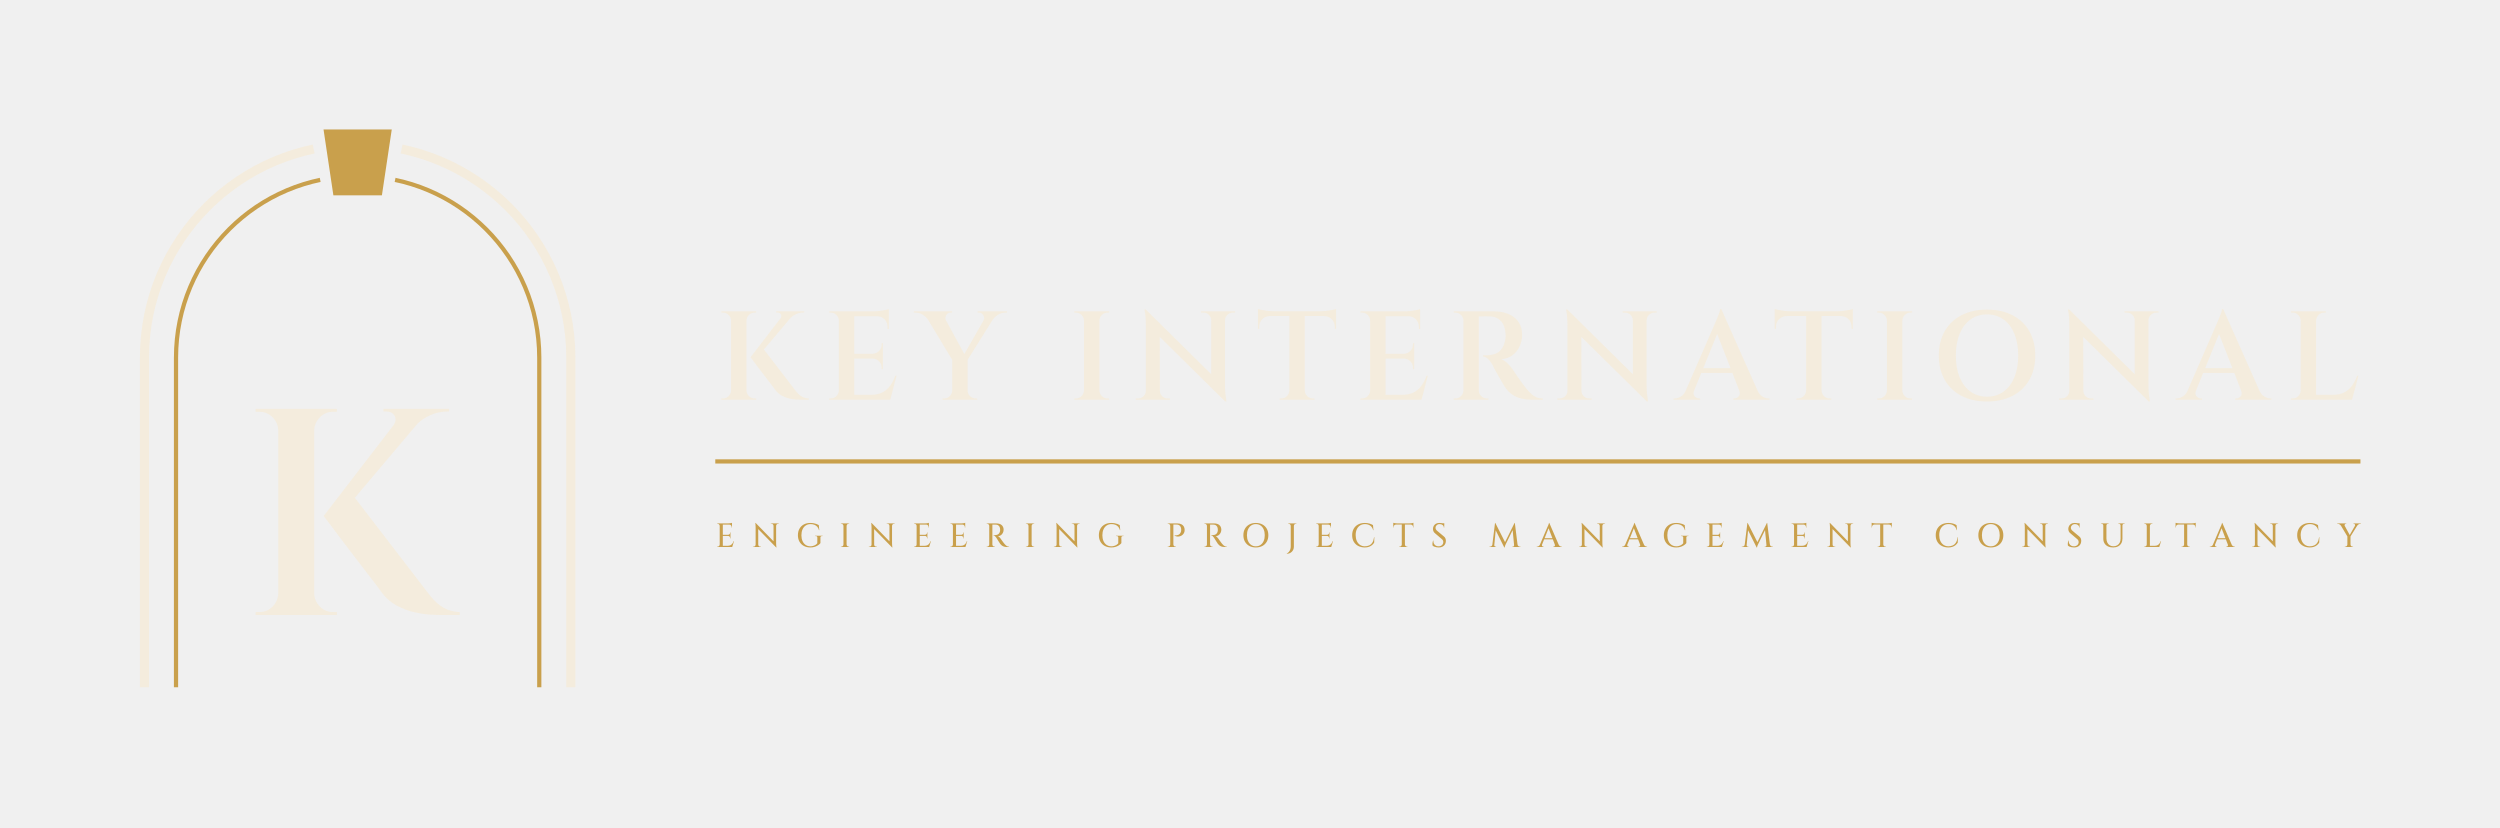
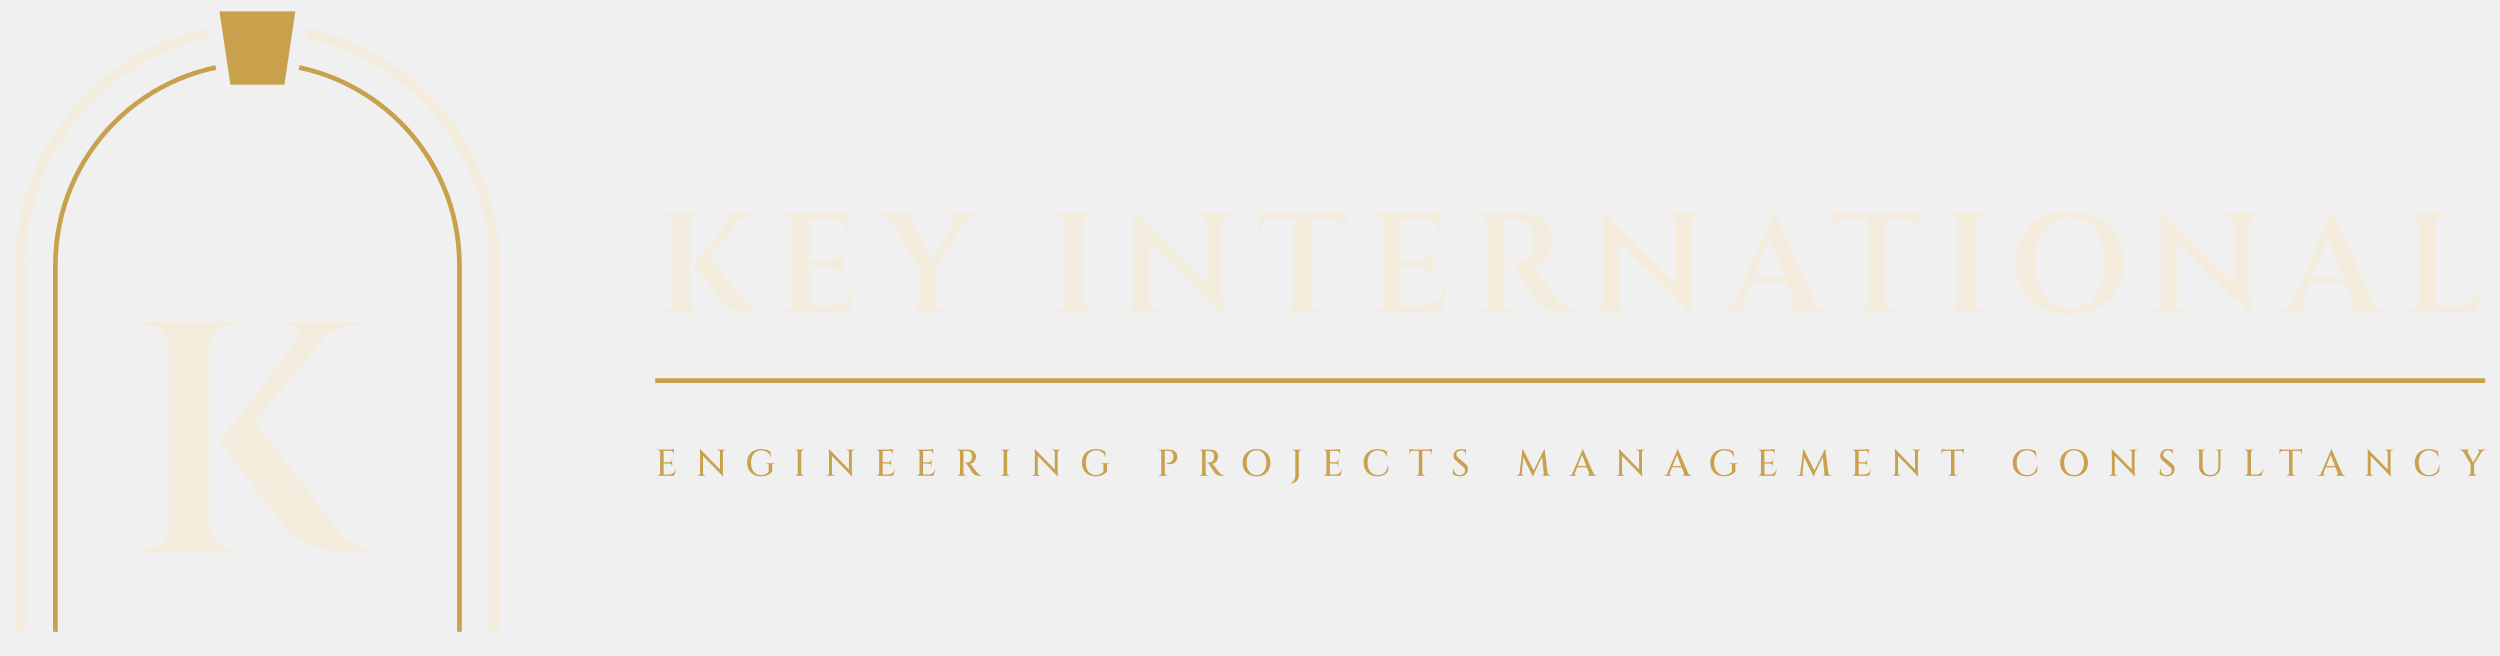
- <svg xmlns="http://www.w3.org/2000/svg" viewBox="0 0 713 236" width="713" height="236">
+ <svg xmlns="http://www.w3.org/2000/svg" viewBox="36 34 641 168" width="641" height="168">
  <defs>
    <mask id="mhrev" maskUnits="userSpaceOnUse" x="-5" y="-10" width="134" height="176">
      <rect x="-5" y="-10" width="134" height="176" fill="#fff" />
      <path d="M47.61,-6.30 L76.39,-6.30 L71.03,19.14 L52.97,19.14 Z" fill="#000" />
    </mask>
  </defs>
  <g transform="translate(40 40)">
    <g mask="url(#mhrev)" fill="none">
      <path d="M1.2,156 V62.0 A60.8,60.8 0 0 1 122.8,62.0 V156" stroke="#F4ECDD" stroke-width="2.6" />
      <path d="M10.2,156 V62.0 A51.8,51.8 0 0 1 113.8,62.0 V156" stroke="#C9A04C" stroke-width="1.2" />
    </g>
    <path d="M52.27,-3.08 L71.73,-3.08 L68.92,15.71 L55.08,15.71 Z" fill="#C9A04C" />
    <path d="M39.362 129.268V82.732Q39.278 80.548 37.724 78.994Q36.17 77.44 33.986 77.44H32.894V76.6H56.078V77.44H54.986Q52.802 77.44 51.248 78.994Q49.694 80.548 49.61 82.732V129.268Q49.694 131.452 51.248 133.006Q52.802 134.56 54.986 134.56H56.078V135.4H32.894V134.56H33.986Q36.17 134.56 37.724 133.006Q39.278 131.452 39.362 129.268ZM88.082 76.6V77.356H87.746Q84.974 77.356 82.622 78.448Q80.606 79.372 79.094 80.8L61.202 101.968L82.706 129.94Q84.554 132.208 86.528 133.342Q88.502 134.476 91.106 134.56V135.4H85.31Q84.386 135.4 82.454 135.274Q80.522 135.148 78.128 134.602Q75.734 134.056 73.298 132.796Q70.862 131.536 69.014 129.184Q68.762 128.764 67.46 127.042Q66.158 125.32 64.226 122.842Q62.294 120.364 60.236 117.634Q58.178 114.904 56.372 112.552Q54.566 110.2 53.474 108.688L52.298 107.176L72.206 81.304Q73.214 79.876 72.542 78.616Q71.87 77.356 70.19 77.356H69.35V76.6Z" fill="#F4ECDD" />
    <path transform="translate(164.00 74.00)" fill="#F4ECDD" d="M4.5 -2.628V-22.572Q4.464 -23.508 3.798 -24.174Q3.132 -24.84 2.196 -24.84H1.728V-25.2H11.664V-24.84H11.196Q10.26 -24.84 9.594 -24.174Q8.928 -23.508 8.892 -22.572V-2.628Q8.928 -1.692 9.594 -1.026Q10.26 -0.36 11.196 -0.36H11.664V0.0H1.728V-0.36H2.196Q3.132 -0.36 3.798 -1.026Q4.464 -1.692 4.5 -2.628ZM25.38 -25.2V-24.876H25.236Q24.048 -24.876 23.04 -24.408Q22.176 -24.012 21.528 -23.4L13.86 -14.328L23.076 -2.34Q23.868 -1.368 24.714 -0.882Q25.56 -0.396 26.676 -0.36V0.0H24.192Q23.796 0.0 22.968 -0.054Q22.14 -0.108 21.114 -0.342Q20.088 -0.576 19.044 -1.116Q18.0 -1.656 17.208 -2.664Q17.1 -2.844 16.542 -3.582Q15.984 -4.32 15.156 -5.382Q14.328 -6.444 13.446 -7.614Q12.564 -8.784 11.79 -9.792Q11.016 -10.8 10.548 -11.448L10.044 -12.096L18.576 -23.184Q19.008 -23.796 18.72 -24.336Q18.432 -24.876 17.712 -24.876H17.352V-25.2Z M51.696 -6.84 49.896 0.0H32.472V-0.36H32.94Q33.876 -0.36 34.542 -1.026Q35.208 -1.692 35.244 -2.628V-22.572Q35.208 -23.508 34.542 -24.174Q33.876 -24.84 32.94 -24.84H32.472V-25.2H45.108Q45.9 -25.2 46.782 -25.308Q47.664 -25.416 48.42 -25.56Q49.176 -25.704 49.5 -25.848V-20.16H49.14V-20.664Q49.14 -22.032 48.276 -22.932Q47.556 -23.652 46.44 -23.796H39.636V-13.104H44.82Q45.936 -13.14 46.692 -13.896Q47.448 -14.652 47.448 -15.768V-16.128H47.808V-8.712H47.448V-9.108Q47.448 -10.224 46.692 -10.98Q45.936 -11.736 44.82 -11.736H39.636V-1.404H44.46Q46.296 -1.404 47.628 -2.07Q48.96 -2.736 49.86 -3.978Q50.76 -5.22 51.336 -6.84Z M76.5 -22.608Q76.788 -23.112 76.644 -23.634Q76.5 -24.156 76.122 -24.498Q75.744 -24.84 75.24 -24.84H74.808V-25.2H83.196V-24.84H82.692Q81.576 -24.84 80.586 -24.192Q79.596 -23.544 79.056 -22.716L71.964 -11.376V-2.628Q71.964 -1.692 72.648 -1.026Q73.332 -0.36 74.268 -0.36H74.7V0.0H64.8V-0.36H65.268Q66.204 -0.36 66.87 -1.026Q67.536 -1.692 67.572 -2.628V-11.376L60.732 -22.716Q60.228 -23.544 59.256 -24.192Q58.284 -24.84 57.132 -24.84H56.628V-25.2H67.536V-24.84H67.068Q66.276 -24.84 65.862 -24.102Q65.448 -23.364 65.808 -22.608L71.028 -13.032L76.5 -22.608Z M105.156 -2.628V-22.572Q105.12 -23.508 104.454 -24.174Q103.788 -24.84 102.852 -24.84H102.384V-25.2H112.32V-24.84H111.852Q110.916 -24.84 110.25 -24.174Q109.584 -23.508 109.548 -22.572V-2.628Q109.584 -1.692 110.25 -1.026Q110.916 -0.36 111.852 -0.36H112.32V0.0H102.384V-0.36H102.852Q103.788 -0.36 104.454 -1.026Q105.12 -1.692 105.156 -2.628Z M122.76 -25.74 141.444 -7.272V-22.644Q141.408 -23.58 140.778 -24.21Q140.148 -24.84 139.212 -24.84H138.528V-25.2H148.248V-24.84H147.6Q146.7 -24.84 146.052 -24.21Q145.404 -23.58 145.368 -22.644V-4.104Q145.368 -2.808 145.476 -1.764Q145.584 -0.72 145.692 -0.108L145.764 0.504H145.44L126.756 -17.928L126.792 -2.556Q126.792 -1.656 127.44 -1.008Q128.088 -0.36 128.988 -0.36H129.672V0.0H119.916V-0.36H120.6Q121.5 -0.36 122.148 -1.008Q122.796 -1.656 122.796 -2.556V-21.24Q122.796 -23.184 122.616 -24.48L122.4 -25.74Z M177.048 -25.884V-20.196L176.688 -20.232V-20.7Q176.688 -22.104 175.824 -22.968Q174.96 -23.832 173.556 -23.868H168.12V-2.628Q168.156 -1.692 168.822 -1.026Q169.488 -0.36 170.424 -0.36H170.892V0.0H160.956V-0.36H161.424Q162.36 -0.36 163.026 -1.026Q163.692 -1.692 163.728 -2.628V-23.868H158.256Q156.852 -23.832 155.988 -22.968Q155.124 -22.104 155.124 -20.7V-20.232L154.764 -20.196V-25.884Q155.124 -25.74 155.862 -25.596Q156.6 -25.452 157.5 -25.344Q158.4 -25.236 159.156 -25.236H172.656Q173.448 -25.236 174.33 -25.344Q175.212 -25.452 175.968 -25.596Q176.724 -25.74 177.048 -25.884Z M203.22 -6.84 201.42 0.0H183.996V-0.36H184.464Q185.4 -0.36 186.066 -1.026Q186.732 -1.692 186.768 -2.628V-22.572Q186.732 -23.508 186.066 -24.174Q185.4 -24.84 184.464 -24.84H183.996V-25.2H196.632Q197.424 -25.2 198.306 -25.308Q199.188 -25.416 199.944 -25.56Q200.7 -25.704 201.024 -25.848V-20.16H200.664V-20.664Q200.664 -22.032 199.8 -22.932Q199.08 -23.652 197.964 -23.796H191.16V-13.104H196.344Q197.46 -13.14 198.216 -13.896Q198.972 -14.652 198.972 -15.768V-16.128H199.332V-8.712H198.972V-9.108Q198.972 -10.224 198.216 -10.98Q197.46 -11.736 196.344 -11.736H191.16V-1.404H195.984Q197.82 -1.404 199.152 -2.07Q200.484 -2.736 201.384 -3.978Q202.284 -5.22 202.86 -6.84Z M213.372 -2.628V-22.572Q213.336 -23.508 212.67 -24.174Q212.004 -24.84 211.068 -24.84H210.6V-25.2H222.084Q223.704 -25.2 225.162 -24.804Q226.62 -24.408 227.736 -23.58Q228.852 -22.752 229.482 -21.474Q230.112 -20.196 230.112 -18.432Q230.112 -16.848 229.428 -15.3Q228.744 -13.752 227.412 -12.726Q226.08 -11.7 224.136 -11.556Q225.108 -11.232 225.99 -10.35Q226.872 -9.468 227.448 -8.604Q227.484 -8.568 227.898 -7.938Q228.312 -7.308 228.924 -6.408Q229.536 -5.508 230.202 -4.608Q230.868 -3.708 231.372 -3.096Q232.164 -2.16 232.83 -1.566Q233.496 -0.972 234.252 -0.666Q235.008 -0.36 235.98 -0.36V0.0H232.992Q231.12 0.0 229.662 -0.396Q228.204 -0.792 227.124 -1.584Q226.044 -2.376 225.252 -3.564Q225.036 -3.888 224.64 -4.554Q224.244 -5.22 223.776 -6.048Q223.308 -6.876 222.858 -7.65Q222.408 -8.424 222.102 -9.036Q221.796 -9.648 221.688 -9.9Q221.112 -10.944 220.428 -11.592Q219.744 -12.24 218.952 -12.312V-12.672Q219.024 -12.672 219.42 -12.654Q219.816 -12.636 220.32 -12.672Q221.292 -12.708 222.282 -13.032Q223.272 -13.356 224.064 -14.238Q224.856 -15.12 225.216 -16.704Q225.288 -17.028 225.36 -17.532Q225.432 -18.036 225.396 -18.576Q225.288 -21.096 224.1 -22.392Q222.912 -23.688 221.076 -23.76Q220.392 -23.796 219.636 -23.778Q218.88 -23.76 218.34 -23.76H217.764V-2.628Q217.764 -1.692 218.448 -1.026Q219.132 -0.36 220.068 -0.36H220.5V0.0H210.6V-0.36H211.068Q212.004 -0.36 212.67 -1.026Q213.336 -1.692 213.372 -2.628Z M243 -25.74 261.684 -7.272V-22.644Q261.648 -23.58 261.018 -24.21Q260.388 -24.84 259.452 -24.84H258.768V-25.2H268.488V-24.84H267.84Q266.94 -24.84 266.292 -24.21Q265.644 -23.58 265.608 -22.644V-4.104Q265.608 -2.808 265.716 -1.764Q265.824 -0.72 265.932 -0.108L266.004 0.504H265.68L246.996 -17.928L247.032 -2.556Q247.032 -1.656 247.68 -1.008Q248.328 -0.36 249.228 -0.36H249.912V0.0H240.156V-0.36H240.84Q241.74 -0.36 242.388 -1.008Q243.036 -1.656 243.036 -2.556V-21.24Q243.036 -23.184 242.856 -24.48L242.64 -25.74Z M286.92 -25.848 297.324 -2.448Q297.864 -1.368 298.692 -0.9Q299.556 -0.36 300.384 -0.36H300.672V0.0H290.34V-0.36H290.664Q291.348 -0.36 291.888 -0.972Q292.392 -1.512 292.068 -2.52L290.088 -7.632H281.196L279.18 -2.628Q278.892 -1.908 279.072 -1.404Q279.252 -0.9 279.684 -0.63Q280.116 -0.36 280.548 -0.36H280.872V0.0H273.312V-0.36H273.636Q274.464 -0.36 275.364 -0.9Q276.12 -1.332 276.66 -2.34L284.976 -21.456Q285.048 -21.6 285.282 -22.158Q285.516 -22.716 285.822 -23.436Q286.128 -24.156 286.344 -24.822Q286.56 -25.488 286.596 -25.848ZM285.732 -18.756 281.772 -9.0H289.548Z M324.432 -25.884V-20.196L324.072 -20.232V-20.7Q324.072 -22.104 323.208 -22.968Q322.344 -23.832 320.94 -23.868H315.504V-2.628Q315.54 -1.692 316.206 -1.026Q316.872 -0.36 317.808 -0.36H318.276V0.0H308.34V-0.36H308.808Q309.744 -0.36 310.41 -1.026Q311.076 -1.692 311.112 -2.628V-23.868H305.64Q304.236 -23.832 303.372 -22.968Q302.508 -22.104 302.508 -20.7V-20.232L302.148 -20.196V-25.884Q302.508 -25.74 303.246 -25.596Q303.984 -25.452 304.884 -25.344Q305.784 -25.236 306.54 -25.236H320.04Q320.832 -25.236 321.714 -25.344Q322.596 -25.452 323.352 -25.596Q324.108 -25.74 324.432 -25.884Z M334.152 -2.628V-22.572Q334.116 -23.508 333.45 -24.174Q332.784 -24.84 331.848 -24.84H331.38V-25.2H341.316V-24.84H340.848Q339.912 -24.84 339.246 -24.174Q338.58 -23.508 338.544 -22.572V-2.628Q338.58 -1.692 339.246 -1.026Q339.912 -0.36 340.848 -0.36H341.316V0.0H331.38V-0.36H331.848Q332.784 -0.36 333.45 -1.026Q334.116 -1.692 334.152 -2.628Z M362.7 -25.704Q366.84 -25.704 369.954 -24.102Q373.068 -22.5 374.76 -19.548Q376.452 -16.596 376.452 -12.6Q376.452 -8.604 374.76 -5.652Q373.068 -2.7 369.954 -1.098Q366.84 0.504 362.7 0.504Q358.524 0.504 355.428 -1.098Q352.332 -2.7 350.64 -5.652Q348.948 -8.604 348.948 -12.6Q348.948 -16.596 350.64 -19.548Q352.332 -22.5 355.428 -24.102Q358.524 -25.704 362.7 -25.704ZM362.7 -0.864Q365.4 -0.864 367.398 -2.304Q369.396 -3.744 370.494 -6.372Q371.592 -9.0 371.592 -12.6Q371.592 -16.2 370.494 -18.828Q369.396 -21.456 367.398 -22.896Q365.4 -24.336 362.7 -24.336Q360 -24.336 358.002 -22.896Q356.004 -21.456 354.906 -18.828Q353.808 -16.2 353.808 -12.6Q353.808 -9.0 354.906 -6.372Q356.004 -3.744 358.002 -2.304Q360 -0.864 362.7 -0.864Z M386.136 -25.74 404.82 -7.272V-22.644Q404.784 -23.58 404.154 -24.21Q403.524 -24.84 402.588 -24.84H401.904V-25.2H411.624V-24.84H410.976Q410.076 -24.84 409.428 -24.21Q408.78 -23.58 408.744 -22.644V-4.104Q408.744 -2.808 408.852 -1.764Q408.96 -0.72 409.068 -0.108L409.14 0.504H408.816L390.132 -17.928L390.168 -2.556Q390.168 -1.656 390.816 -1.008Q391.464 -0.36 392.364 -0.36H393.048V0.0H383.292V-0.36H383.976Q384.876 -0.36 385.524 -1.008Q386.172 -1.656 386.172 -2.556V-21.24Q386.172 -23.184 385.992 -24.48L385.776 -25.74Z M430.056 -25.848 440.46 -2.448Q441 -1.368 441.828 -0.9Q442.692 -0.36 443.52 -0.36H443.808V0.0H433.476V-0.36H433.8Q434.484 -0.36 435.024 -0.972Q435.528 -1.512 435.204 -2.52L433.224 -7.632H424.332L422.316 -2.628Q422.028 -1.908 422.208 -1.404Q422.388 -0.9 422.82 -0.63Q423.252 -0.36 423.684 -0.36H424.008V0.0H416.448V-0.36H416.772Q417.6 -0.36 418.5 -0.9Q419.256 -1.332 419.796 -2.34L428.112 -21.456Q428.184 -21.6 428.418 -22.158Q428.652 -22.716 428.958 -23.436Q429.264 -24.156 429.48 -24.822Q429.696 -25.488 429.732 -25.848ZM428.868 -18.756 424.908 -9.0H432.684Z M468.612 -6.84 466.812 0.0H449.388V-0.36H449.856Q450.792 -0.36 451.458 -1.026Q452.124 -1.692 452.16 -2.628V-22.572Q452.124 -23.508 451.458 -24.174Q450.792 -24.84 449.856 -24.84H449.388V-25.2H459.324V-24.84H458.856Q457.92 -24.84 457.254 -24.174Q456.588 -23.508 456.552 -22.572V-1.404H461.376Q463.212 -1.404 464.544 -2.07Q465.876 -2.736 466.776 -3.978Q467.676 -5.22 468.252 -6.84Z" />
    <rect x="164.0" y="91.0" width="469.2" height="1.2" fill="#C9A04C" />
    <path transform="translate(164.00 116.00)" fill="#C9A04C" d="M5.347 -1.69 4.829 0.0H0.518V-0.096H0.643Q0.893 -0.096 1.07 -0.274Q1.248 -0.451 1.258 -0.701V-6.019Q1.258 -6.269 1.075 -6.446Q0.893 -6.624 0.643 -6.624H0.528L0.518 -6.72H3.59Q3.802 -6.72 4.037 -6.749Q4.272 -6.778 4.474 -6.816Q4.675 -6.854 4.762 -6.893V-5.53H4.666V-5.683Q4.666 -5.981 4.474 -6.182Q4.31 -6.346 4.07 -6.384H2.15V-3.475H3.658Q3.907 -3.485 4.07 -3.658Q4.234 -3.83 4.234 -4.07V-4.186H4.33V-2.438H4.234V-2.563Q4.234 -2.803 4.07 -2.976Q3.907 -3.149 3.658 -3.149H2.15V-0.336H3.485Q3.984 -0.336 4.32 -0.504Q4.656 -0.672 4.877 -0.979Q5.098 -1.286 5.251 -1.69Z M11.503 -6.864 16.61 -1.622V-6.038Q16.601 -6.288 16.433 -6.456Q16.265 -6.624 16.015 -6.624H15.833V-6.72H18.118V-6.624H17.945Q17.705 -6.624 17.532 -6.456Q17.359 -6.288 17.35 -6.038V-1.094Q17.35 -0.768 17.374 -0.485Q17.398 -0.202 17.426 -0.038L17.446 0.134H17.359L12.242 -5.107L12.252 -0.682Q12.252 -0.442 12.425 -0.269Q12.598 -0.096 12.838 -0.096H13.02V0.0H10.735V-0.096H10.918Q11.158 -0.096 11.33 -0.269Q11.503 -0.442 11.503 -0.682V-5.664Q11.503 -6.173 11.455 -6.518L11.407 -6.864Z M29.986 -2.688V-1.104Q29.765 -0.816 29.362 -0.528Q28.959 -0.24 28.387 -0.053Q27.816 0.134 27.067 0.134Q26.031 0.125 25.239 -0.307Q24.447 -0.739 24.005 -1.522Q23.563 -2.304 23.563 -3.36Q23.563 -4.416 24.005 -5.203Q24.447 -5.99 25.239 -6.422Q26.031 -6.854 27.087 -6.854Q27.615 -6.854 28.066 -6.773Q28.517 -6.691 28.882 -6.552Q29.247 -6.413 29.525 -6.24L29.659 -4.79H29.573Q29.419 -5.386 29.083 -5.765Q28.747 -6.144 28.263 -6.336Q27.778 -6.528 27.183 -6.528Q26.386 -6.528 25.795 -6.134Q25.205 -5.741 24.883 -5.026Q24.562 -4.31 24.562 -3.341Q24.562 -2.4 24.879 -1.69Q25.195 -0.979 25.767 -0.59Q26.338 -0.202 27.115 -0.192Q27.509 -0.192 27.879 -0.298Q28.248 -0.403 28.565 -0.595Q28.882 -0.787 29.093 -1.066L29.103 -2.688Q29.103 -3.12 28.613 -3.12H28.459V-3.216H30.61V-3.12H30.466Q30.178 -3.12 30.063 -2.976Q29.976 -2.87 29.986 -2.688Z M36.555 -0.701V-6.019Q36.545 -6.269 36.367 -6.446Q36.19 -6.624 35.94 -6.624H35.815V-6.72H38.187V-6.624H38.062Q37.812 -6.624 37.635 -6.446Q37.457 -6.269 37.447 -6.019V-0.701Q37.457 -0.451 37.635 -0.274Q37.812 -0.096 38.062 -0.096H38.187V0.0H35.815V-0.096H35.94Q36.19 -0.096 36.367 -0.274Q36.545 -0.451 36.555 -0.701Z M44.563 -6.864 49.671 -1.622V-6.038Q49.661 -6.288 49.493 -6.456Q49.325 -6.624 49.075 -6.624H48.893V-6.72H51.178V-6.624H51.005Q50.765 -6.624 50.592 -6.456Q50.419 -6.288 50.41 -6.038V-1.094Q50.41 -0.768 50.434 -0.485Q50.458 -0.202 50.487 -0.038L50.506 0.134H50.419L45.303 -5.107L45.312 -0.682Q45.312 -0.442 45.485 -0.269Q45.658 -0.096 45.898 -0.096H46.08V0.0H43.795V-0.096H43.978Q44.218 -0.096 44.391 -0.269Q44.563 -0.442 44.563 -0.682V-5.664Q44.563 -6.173 44.515 -6.518L44.467 -6.864Z M61.51 -1.69 60.991 0.0H56.681V-0.096H56.806Q57.055 -0.096 57.233 -0.274Q57.411 -0.451 57.42 -0.701V-6.019Q57.42 -6.269 57.238 -6.446Q57.055 -6.624 56.806 -6.624H56.691L56.681 -6.72H59.753Q59.964 -6.72 60.199 -6.749Q60.435 -6.778 60.636 -6.816Q60.838 -6.854 60.924 -6.893V-5.53H60.828V-5.683Q60.828 -5.981 60.636 -6.182Q60.473 -6.346 60.233 -6.384H58.313V-3.475H59.82Q60.07 -3.485 60.233 -3.658Q60.396 -3.83 60.396 -4.07V-4.186H60.492V-2.438H60.396V-2.563Q60.396 -2.803 60.233 -2.976Q60.07 -3.149 59.82 -3.149H58.313V-0.336H59.647Q60.147 -0.336 60.483 -0.504Q60.819 -0.672 61.039 -0.979Q61.26 -1.286 61.414 -1.69Z M71.861 -1.69 71.343 0.0H67.032V-0.096H67.157Q67.407 -0.096 67.584 -0.274Q67.762 -0.451 67.772 -0.701V-6.019Q67.772 -6.269 67.589 -6.446Q67.407 -6.624 67.157 -6.624H67.042L67.032 -6.72H70.104Q70.316 -6.72 70.551 -6.749Q70.786 -6.778 70.988 -6.816Q71.189 -6.854 71.276 -6.893V-5.53H71.18V-5.683Q71.18 -5.981 70.988 -6.182Q70.824 -6.346 70.584 -6.384H68.664V-3.475H70.172Q70.421 -3.485 70.584 -3.658Q70.748 -3.83 70.748 -4.07V-4.186H70.844V-2.438H70.748V-2.563Q70.748 -2.803 70.584 -2.976Q70.421 -3.149 70.172 -3.149H68.664V-0.336H69.999Q70.498 -0.336 70.834 -0.504Q71.17 -0.672 71.391 -0.979Q71.612 -1.286 71.765 -1.69Z M78.132 -0.701V-6.019Q78.123 -6.269 77.945 -6.446Q77.768 -6.624 77.518 -6.624H77.393V-6.72H80.216Q80.648 -6.72 81.022 -6.605Q81.396 -6.49 81.66 -6.264Q81.924 -6.038 82.078 -5.702Q82.232 -5.366 82.232 -4.915Q82.232 -4.474 82.03 -4.056Q81.828 -3.638 81.468 -3.37Q81.108 -3.101 80.619 -3.082Q80.83 -3.005 81.041 -2.784Q81.252 -2.563 81.406 -2.352Q81.406 -2.342 81.526 -2.17Q81.646 -1.997 81.828 -1.742Q82.011 -1.488 82.198 -1.238Q82.385 -0.989 82.529 -0.826Q82.721 -0.595 82.908 -0.437Q83.096 -0.278 83.312 -0.187Q83.528 -0.096 83.796 -0.096V0.0H83.124Q82.664 0.0 82.308 -0.12Q81.953 -0.24 81.694 -0.446Q81.435 -0.653 81.252 -0.893Q81.214 -0.96 81.094 -1.142Q80.974 -1.325 80.825 -1.56Q80.676 -1.795 80.532 -2.026Q80.388 -2.256 80.283 -2.424Q80.177 -2.592 80.148 -2.64Q79.985 -2.899 79.784 -3.086Q79.582 -3.274 79.342 -3.283V-3.379Q79.352 -3.379 79.481 -3.374Q79.611 -3.37 79.784 -3.379Q80.033 -3.389 80.316 -3.466Q80.6 -3.542 80.835 -3.763Q81.07 -3.984 81.185 -4.416Q81.214 -4.512 81.228 -4.656Q81.243 -4.8 81.233 -4.954Q81.224 -5.616 80.902 -5.986Q80.58 -6.355 80.062 -6.374Q79.841 -6.394 79.601 -6.389Q79.361 -6.384 79.188 -6.384H79.025V-0.701Q79.025 -0.451 79.208 -0.274Q79.39 -0.096 79.64 -0.096H79.755V0.0H77.393V-0.096H77.518Q77.768 -0.096 77.945 -0.274Q78.123 -0.451 78.132 -0.701Z M89.328 -0.701V-6.019Q89.319 -6.269 89.141 -6.446Q88.964 -6.624 88.714 -6.624H88.589V-6.72H90.96V-6.624H90.836Q90.586 -6.624 90.408 -6.446Q90.231 -6.269 90.221 -6.019V-0.701Q90.231 -0.451 90.408 -0.274Q90.586 -0.096 90.836 -0.096H90.96V0.0H88.589V-0.096H88.714Q88.964 -0.096 89.141 -0.274Q89.319 -0.451 89.328 -0.701Z M97.337 -6.864 102.445 -1.622V-6.038Q102.435 -6.288 102.267 -6.456Q102.099 -6.624 101.849 -6.624H101.667V-6.72H103.952V-6.624H103.779Q103.539 -6.624 103.366 -6.456Q103.193 -6.288 103.184 -6.038V-1.094Q103.184 -0.768 103.208 -0.485Q103.232 -0.202 103.261 -0.038L103.28 0.134H103.193L98.077 -5.107L98.086 -0.682Q98.086 -0.442 98.259 -0.269Q98.432 -0.096 98.672 -0.096H98.854V0.0H96.569V-0.096H96.752Q96.992 -0.096 97.165 -0.269Q97.337 -0.442 97.337 -0.682V-5.664Q97.337 -6.173 97.289 -6.518L97.241 -6.864Z M115.82 -2.688V-1.104Q115.599 -0.816 115.196 -0.528Q114.793 -0.24 114.221 -0.053Q113.65 0.134 112.901 0.134Q111.865 0.125 111.073 -0.307Q110.281 -0.739 109.839 -1.522Q109.397 -2.304 109.397 -3.36Q109.397 -4.416 109.839 -5.203Q110.281 -5.99 111.073 -6.422Q111.865 -6.854 112.921 -6.854Q113.449 -6.854 113.9 -6.773Q114.351 -6.691 114.716 -6.552Q115.081 -6.413 115.359 -6.24L115.493 -4.79H115.407Q115.253 -5.386 114.917 -5.765Q114.581 -6.144 114.097 -6.336Q113.612 -6.528 113.017 -6.528Q112.22 -6.528 111.629 -6.134Q111.039 -5.741 110.717 -5.026Q110.396 -4.31 110.396 -3.341Q110.396 -2.4 110.713 -1.69Q111.029 -0.979 111.601 -0.59Q112.172 -0.202 112.949 -0.192Q113.343 -0.192 113.713 -0.298Q114.082 -0.403 114.399 -0.595Q114.716 -0.787 114.927 -1.066L114.937 -2.688Q114.937 -3.12 114.447 -3.12H114.293V-3.216H116.444V-3.12H116.3Q116.012 -3.12 115.897 -2.976Q115.81 -2.87 115.82 -2.688Z M129.754 -0.701V-6.019Q129.754 -6.269 129.572 -6.446Q129.389 -6.624 129.14 -6.624H129.025L129.015 -6.72H131.751Q132.442 -6.72 132.908 -6.494Q133.373 -6.269 133.618 -5.851Q133.863 -5.434 133.863 -4.867Q133.873 -4.416 133.695 -4.046Q133.517 -3.677 133.22 -3.427Q132.922 -3.178 132.543 -3.058Q132.164 -2.938 131.761 -2.976Q131.357 -3.014 130.973 -3.235V-3.331L131.127 -3.322Q131.271 -3.302 131.506 -3.322Q131.741 -3.341 131.996 -3.437Q132.25 -3.533 132.476 -3.763Q132.701 -3.994 132.817 -4.387Q132.845 -4.502 132.865 -4.661Q132.884 -4.819 132.874 -4.963Q132.865 -5.606 132.533 -6.0Q132.202 -6.394 131.597 -6.394H130.647V-0.701Q130.657 -0.451 130.834 -0.274Q131.012 -0.096 131.261 -0.096H131.386V0.0H129.015V-0.096H129.14Q129.389 -0.096 129.567 -0.274Q129.745 -0.451 129.754 -0.701Z M140.221 -0.701V-6.019Q140.211 -6.269 140.034 -6.446Q139.856 -6.624 139.606 -6.624H139.482V-6.72H142.304Q142.736 -6.72 143.11 -6.605Q143.485 -6.49 143.749 -6.264Q144.013 -6.038 144.166 -5.702Q144.32 -5.366 144.32 -4.915Q144.32 -4.474 144.118 -4.056Q143.917 -3.638 143.557 -3.37Q143.197 -3.101 142.707 -3.082Q142.918 -3.005 143.13 -2.784Q143.341 -2.563 143.494 -2.352Q143.494 -2.342 143.614 -2.17Q143.734 -1.997 143.917 -1.742Q144.099 -1.488 144.286 -1.238Q144.474 -0.989 144.618 -0.826Q144.81 -0.595 144.997 -0.437Q145.184 -0.278 145.4 -0.187Q145.616 -0.096 145.885 -0.096V0.0H145.213Q144.752 0.0 144.397 -0.12Q144.042 -0.24 143.782 -0.446Q143.523 -0.653 143.341 -0.893Q143.302 -0.96 143.182 -1.142Q143.062 -1.325 142.914 -1.56Q142.765 -1.795 142.621 -2.026Q142.477 -2.256 142.371 -2.424Q142.266 -2.592 142.237 -2.64Q142.074 -2.899 141.872 -3.086Q141.67 -3.274 141.43 -3.283V-3.379Q141.44 -3.379 141.57 -3.374Q141.699 -3.37 141.872 -3.379Q142.122 -3.389 142.405 -3.466Q142.688 -3.542 142.923 -3.763Q143.158 -3.984 143.274 -4.416Q143.302 -4.512 143.317 -4.656Q143.331 -4.8 143.322 -4.954Q143.312 -5.616 142.99 -5.986Q142.669 -6.355 142.15 -6.374Q141.93 -6.394 141.69 -6.389Q141.45 -6.384 141.277 -6.384H141.114V-0.701Q141.114 -0.451 141.296 -0.274Q141.478 -0.096 141.728 -0.096H141.843V0.0H139.482V-0.096H139.606Q139.856 -0.096 140.034 -0.274Q140.211 -0.451 140.221 -0.701Z M154.162 -6.854Q155.238 -6.854 156.039 -6.422Q156.841 -5.99 157.287 -5.203Q157.734 -4.416 157.734 -3.36Q157.734 -2.304 157.287 -1.517Q156.841 -0.73 156.039 -0.298Q155.238 0.134 154.162 0.134Q153.106 0.134 152.305 -0.298Q151.503 -0.73 151.057 -1.517Q150.61 -2.304 150.61 -3.36Q150.61 -4.416 151.057 -5.203Q151.503 -5.99 152.305 -6.422Q153.106 -6.854 154.162 -6.854ZM154.162 -0.192Q154.94 -0.192 155.506 -0.586Q156.073 -0.979 156.39 -1.69Q156.706 -2.4 156.706 -3.36Q156.706 -4.32 156.39 -5.03Q156.073 -5.741 155.506 -6.134Q154.94 -6.528 154.162 -6.528Q153.404 -6.528 152.833 -6.134Q152.262 -5.741 151.945 -5.03Q151.628 -4.32 151.628 -3.36Q151.628 -2.4 151.945 -1.69Q152.262 -0.979 152.833 -0.586Q153.404 -0.192 154.162 -0.192Z M165.013 -6.72H165.752V-6.624H165.627Q165.378 -6.624 165.2 -6.446Q165.022 -6.269 165.013 -6.019V-0.096Q165.013 0.346 164.854 0.725Q164.696 1.104 164.418 1.373Q164.139 1.642 163.774 1.79Q163.41 1.939 162.997 1.92V1.834Q163.342 1.699 163.597 1.397Q163.851 1.094 163.986 0.696Q164.12 0.298 164.12 -0.125V-6.019Q164.11 -6.269 163.933 -6.446Q163.755 -6.624 163.506 -6.624H163.381V-6.72Z M176.18 -1.69 175.662 0.0H171.351V-0.096H171.476Q171.726 -0.096 171.903 -0.274Q172.081 -0.451 172.091 -0.701V-6.019Q172.091 -6.269 171.908 -6.446Q171.726 -6.624 171.476 -6.624H171.361L171.351 -6.72H174.423Q174.635 -6.72 174.87 -6.749Q175.105 -6.778 175.307 -6.816Q175.508 -6.854 175.595 -6.893V-5.53H175.499V-5.683Q175.499 -5.981 175.307 -6.182Q175.143 -6.346 174.903 -6.384H172.983V-3.475H174.491Q174.74 -3.485 174.903 -3.658Q175.067 -3.83 175.067 -4.07V-4.186H175.163V-2.438H175.067V-2.563Q175.067 -2.803 174.903 -2.976Q174.74 -3.149 174.491 -3.149H172.983V-0.336H174.318Q174.817 -0.336 175.153 -0.504Q175.489 -0.672 175.71 -0.979Q175.931 -1.286 176.084 -1.69Z M187.962 -2.803 187.914 -1.248Q187.674 -0.854 187.304 -0.542Q186.935 -0.23 186.416 -0.048Q185.898 0.134 185.216 0.134Q184.16 0.125 183.349 -0.302Q182.538 -0.73 182.087 -1.512Q181.635 -2.294 181.635 -3.37Q181.635 -4.426 182.082 -5.208Q182.528 -5.99 183.339 -6.422Q184.151 -6.854 185.264 -6.854Q185.994 -6.854 186.579 -6.677Q187.165 -6.499 187.578 -6.24L187.712 -4.79H187.626Q187.395 -5.674 186.767 -6.101Q186.138 -6.528 185.303 -6.528Q184.477 -6.528 183.882 -6.139Q183.287 -5.75 182.96 -5.045Q182.634 -4.339 182.634 -3.379Q182.634 -2.429 182.955 -1.718Q183.277 -1.008 183.858 -0.61Q184.439 -0.211 185.216 -0.192Q185.917 -0.192 186.474 -0.442Q187.031 -0.691 187.395 -1.262Q187.76 -1.834 187.885 -2.803Z M199.11 -6.902V-5.539L199.014 -5.549V-5.693Q199.014 -6 198.817 -6.197Q198.62 -6.394 198.313 -6.403H196.681V-0.701Q196.691 -0.451 196.868 -0.274Q197.046 -0.096 197.295 -0.096H197.42V0.0H195.049V-0.096H195.174Q195.423 -0.096 195.601 -0.274Q195.779 -0.451 195.788 -0.701V-6.403H194.156Q193.849 -6.394 193.652 -6.197Q193.455 -6 193.455 -5.693V-5.549L193.359 -5.539V-6.902Q193.455 -6.864 193.652 -6.826Q193.849 -6.787 194.089 -6.758Q194.329 -6.73 194.531 -6.73H197.939Q198.15 -6.73 198.385 -6.758Q198.62 -6.787 198.822 -6.826Q199.023 -6.864 199.11 -6.902Z M206.485 -6.854Q206.648 -6.854 206.859 -6.835Q207.071 -6.816 207.291 -6.787Q207.368 -6.768 207.435 -6.758H207.915V-6.557L207.877 -5.501H207.791Q207.791 -5.971 207.455 -6.25Q207.119 -6.528 206.61 -6.528Q206.072 -6.528 205.741 -6.216Q205.41 -5.904 205.41 -5.482Q205.4 -5.27 205.52 -5.035Q205.64 -4.8 205.89 -4.598L207.762 -3.034Q208.098 -2.774 208.237 -2.434Q208.376 -2.093 208.367 -1.728Q208.347 -0.883 207.8 -0.374Q207.253 0.134 206.322 0.134Q206.024 0.134 205.683 0.077Q205.343 0.019 205.045 -0.101Q204.747 -0.221 204.565 -0.413Q204.517 -0.586 204.522 -0.84Q204.527 -1.094 204.579 -1.363Q204.632 -1.632 204.719 -1.843H204.805Q204.757 -1.354 204.944 -0.97Q205.131 -0.586 205.491 -0.379Q205.851 -0.173 206.322 -0.192Q206.888 -0.211 207.258 -0.542Q207.627 -0.874 207.627 -1.411Q207.627 -1.69 207.503 -1.92Q207.378 -2.15 207.119 -2.333L205.333 -3.85Q204.968 -4.118 204.815 -4.483Q204.661 -4.848 204.68 -5.213Q204.699 -5.645 204.911 -6.024Q205.122 -6.403 205.52 -6.629Q205.919 -6.854 206.485 -6.854Z M227.946 -6.854H228.032L228.8 -0.701Q228.848 -0.413 229.05 -0.254Q229.252 -0.096 229.501 -0.096H229.655V0.0H227.303V-0.086H227.447Q227.61 -0.086 227.716 -0.216Q227.821 -0.346 227.821 -0.499V-0.509L227.408 -4.819L225.469 -0.854L225.392 -0.691Q225.306 -0.518 225.224 -0.288Q225.143 -0.058 225.124 0.154H225.028L222.57 -4.762L222.167 -0.509V-0.499Q222.167 -0.346 222.277 -0.216Q222.388 -0.086 222.541 -0.086H222.685V0.0H220.775V-0.096H220.928Q221.188 -0.096 221.389 -0.259Q221.581 -0.403 221.62 -0.672L222.378 -6.854H222.464L225.239 -1.382Z M237.856 -6.874 240.572 -0.586Q240.707 -0.346 240.908 -0.24Q241.139 -0.096 241.36 -0.096H241.436V0.0H238.979V-0.096H239.065Q239.257 -0.096 239.401 -0.254Q239.545 -0.413 239.43 -0.701L238.864 -2.179H236.387L235.763 -0.614Q235.734 -0.48 235.772 -0.374Q235.82 -0.24 235.931 -0.168Q236.041 -0.096 236.156 -0.096H236.243V0.0H234.275V-0.096H234.361Q234.582 -0.096 234.822 -0.24Q235.014 -0.346 235.148 -0.586L237.376 -5.798Q237.385 -5.818 237.448 -5.947Q237.51 -6.077 237.582 -6.259Q237.654 -6.442 237.712 -6.614Q237.769 -6.787 237.769 -6.874ZM236.521 -2.506H238.739L237.654 -5.347Z M247.151 -6.864 252.258 -1.622V-6.038Q252.249 -6.288 252.081 -6.456Q251.913 -6.624 251.663 -6.624H251.481V-6.72H253.765V-6.624H253.593Q253.353 -6.624 253.18 -6.456Q253.007 -6.288 252.997 -6.038V-1.094Q252.997 -0.768 253.021 -0.485Q253.045 -0.202 253.074 -0.038L253.093 0.134H253.007L247.89 -5.107L247.9 -0.682Q247.9 -0.442 248.073 -0.269Q248.245 -0.096 248.485 -0.096H248.668V0.0H246.383V-0.096H246.565Q246.805 -0.096 246.978 -0.269Q247.151 -0.442 247.151 -0.682V-5.664Q247.151 -6.173 247.103 -6.518L247.055 -6.864Z M262.177 -6.874 264.894 -0.586Q265.029 -0.346 265.23 -0.24Q265.461 -0.096 265.681 -0.096H265.758V0.0H263.301V-0.096H263.387Q263.579 -0.096 263.723 -0.254Q263.867 -0.413 263.752 -0.701L263.185 -2.179H260.709L260.085 -0.614Q260.056 -0.48 260.094 -0.374Q260.142 -0.24 260.253 -0.168Q260.363 -0.096 260.478 -0.096H260.565V0.0H258.597V-0.096H258.683Q258.904 -0.096 259.144 -0.24Q259.336 -0.346 259.47 -0.586L261.697 -5.798Q261.707 -5.818 261.769 -5.947Q261.832 -6.077 261.904 -6.259Q261.976 -6.442 262.033 -6.614Q262.091 -6.787 262.091 -6.874ZM260.843 -2.506H263.061L261.976 -5.347Z M276.945 -2.688V-1.104Q276.724 -0.816 276.321 -0.528Q275.917 -0.24 275.346 -0.053Q274.775 0.134 274.026 0.134Q272.989 0.125 272.197 -0.307Q271.405 -0.739 270.964 -1.522Q270.522 -2.304 270.522 -3.36Q270.522 -4.416 270.964 -5.203Q271.405 -5.99 272.197 -6.422Q272.989 -6.854 274.045 -6.854Q274.573 -6.854 275.025 -6.773Q275.476 -6.691 275.841 -6.552Q276.205 -6.413 276.484 -6.24L276.618 -4.79H276.532Q276.378 -5.386 276.042 -5.765Q275.706 -6.144 275.221 -6.336Q274.737 -6.528 274.141 -6.528Q273.345 -6.528 272.754 -6.134Q272.164 -5.741 271.842 -5.026Q271.521 -4.31 271.521 -3.341Q271.521 -2.4 271.837 -1.69Q272.154 -0.979 272.725 -0.59Q273.297 -0.202 274.074 -0.192Q274.468 -0.192 274.837 -0.298Q275.207 -0.403 275.524 -0.595Q275.841 -0.787 276.052 -1.066L276.061 -2.688Q276.061 -3.12 275.572 -3.12H275.418V-3.216H277.569V-3.12H277.425Q277.137 -3.12 277.021 -2.976Q276.935 -2.87 276.945 -2.688Z M287.603 -1.69 287.085 0.0H282.774V-0.096H282.899Q283.149 -0.096 283.326 -0.274Q283.504 -0.451 283.513 -0.701V-6.019Q283.513 -6.269 283.331 -6.446Q283.149 -6.624 282.899 -6.624H282.784L282.774 -6.72H285.846Q286.057 -6.72 286.293 -6.749Q286.528 -6.778 286.729 -6.816Q286.931 -6.854 287.017 -6.893V-5.53H286.921V-5.683Q286.921 -5.981 286.729 -6.182Q286.566 -6.346 286.326 -6.384H284.406V-3.475H285.913Q286.163 -3.485 286.326 -3.658Q286.489 -3.83 286.489 -4.07V-4.186H286.585V-2.438H286.489V-2.563Q286.489 -2.803 286.326 -2.976Q286.163 -3.149 285.913 -3.149H284.406V-0.336H285.741Q286.24 -0.336 286.576 -0.504Q286.912 -0.672 287.133 -0.979Q287.353 -1.286 287.507 -1.69Z M299.922 -6.854H300.009L300.777 -0.701Q300.825 -0.413 301.026 -0.254Q301.228 -0.096 301.478 -0.096H301.631V0.0H299.279V-0.086H299.423Q299.586 -0.086 299.692 -0.216Q299.798 -0.346 299.798 -0.499V-0.509L299.385 -4.819L297.446 -0.854L297.369 -0.691Q297.282 -0.518 297.201 -0.288Q297.119 -0.058 297.1 0.154H297.004L294.546 -4.762L294.143 -0.509V-0.499Q294.143 -0.346 294.254 -0.216Q294.364 -0.086 294.518 -0.086H294.662V0.0H292.751V-0.096H292.905Q293.164 -0.096 293.366 -0.259Q293.558 -0.403 293.596 -0.672L294.354 -6.854H294.441L297.215 -1.382Z M311.752 -1.69 311.234 0.0H306.923V-0.096H307.048Q307.298 -0.096 307.475 -0.274Q307.653 -0.451 307.662 -0.701V-6.019Q307.662 -6.269 307.48 -6.446Q307.298 -6.624 307.048 -6.624H306.933L306.923 -6.72H309.995Q310.206 -6.72 310.442 -6.749Q310.677 -6.778 310.878 -6.816Q311.08 -6.854 311.166 -6.893V-5.53H311.07V-5.683Q311.07 -5.981 310.878 -6.182Q310.715 -6.346 310.475 -6.384H308.555V-3.475H310.062Q310.312 -3.485 310.475 -3.658Q310.638 -3.83 310.638 -4.07V-4.186H310.734V-2.438H310.638V-2.563Q310.638 -2.803 310.475 -2.976Q310.312 -3.149 310.062 -3.149H308.555V-0.336H309.89Q310.389 -0.336 310.725 -0.504Q311.061 -0.672 311.282 -0.979Q311.502 -1.286 311.656 -1.69Z M317.908 -6.864 323.015 -1.622V-6.038Q323.006 -6.288 322.838 -6.456Q322.67 -6.624 322.42 -6.624H322.238V-6.72H324.522V-6.624H324.35Q324.11 -6.624 323.937 -6.456Q323.764 -6.288 323.754 -6.038V-1.094Q323.754 -0.768 323.778 -0.485Q323.802 -0.202 323.831 -0.038L323.85 0.134H323.764L318.647 -5.107L318.657 -0.682Q318.657 -0.442 318.83 -0.269Q319.002 -0.096 319.242 -0.096H319.425V0.0H317.14V-0.096H317.322Q317.562 -0.096 317.735 -0.269Q317.908 -0.442 317.908 -0.682V-5.664Q317.908 -6.173 317.86 -6.518L317.812 -6.864Z M335.546 -6.902V-5.539L335.45 -5.549V-5.693Q335.45 -6 335.253 -6.197Q335.056 -6.394 334.749 -6.403H333.117V-0.701Q333.127 -0.451 333.304 -0.274Q333.482 -0.096 333.731 -0.096H333.856V0.0H331.485V-0.096H331.61Q331.859 -0.096 332.037 -0.274Q332.215 -0.451 332.224 -0.701V-6.403H330.592Q330.285 -6.394 330.088 -6.197Q329.891 -6 329.891 -5.693V-5.549L329.795 -5.539V-6.902Q329.891 -6.864 330.088 -6.826Q330.285 -6.787 330.525 -6.758Q330.765 -6.73 330.967 -6.73H334.375Q334.586 -6.73 334.821 -6.758Q335.056 -6.787 335.258 -6.826Q335.459 -6.864 335.546 -6.902Z M354.395 -2.803 354.347 -1.248Q354.107 -0.854 353.738 -0.542Q353.368 -0.23 352.85 -0.048Q352.331 0.134 351.65 0.134Q350.594 0.125 349.783 -0.302Q348.971 -0.73 348.52 -1.512Q348.069 -2.294 348.069 -3.37Q348.069 -4.426 348.515 -5.208Q348.962 -5.99 349.773 -6.422Q350.584 -6.854 351.698 -6.854Q352.427 -6.854 353.013 -6.677Q353.599 -6.499 354.011 -6.24L354.146 -4.79H354.059Q353.829 -5.674 353.2 -6.101Q352.571 -6.528 351.736 -6.528Q350.911 -6.528 350.315 -6.139Q349.72 -5.75 349.394 -5.045Q349.067 -4.339 349.067 -3.379Q349.067 -2.429 349.389 -1.718Q349.711 -1.008 350.291 -0.61Q350.872 -0.211 351.65 -0.192Q352.351 -0.192 352.907 -0.442Q353.464 -0.691 353.829 -1.262Q354.194 -1.834 354.319 -2.803Z M363.777 -6.854Q364.852 -6.854 365.654 -6.422Q366.455 -5.99 366.902 -5.203Q367.348 -4.416 367.348 -3.36Q367.348 -2.304 366.902 -1.517Q366.455 -0.73 365.654 -0.298Q364.852 0.134 363.777 0.134Q362.721 0.134 361.919 -0.298Q361.118 -0.73 360.671 -1.517Q360.225 -2.304 360.225 -3.36Q360.225 -4.416 360.671 -5.203Q361.118 -5.99 361.919 -6.422Q362.721 -6.854 363.777 -6.854ZM363.777 -0.192Q364.555 -0.192 365.121 -0.586Q365.687 -0.979 366.004 -1.69Q366.321 -2.4 366.321 -3.36Q366.321 -4.32 366.004 -5.03Q365.687 -5.741 365.121 -6.134Q364.555 -6.528 363.777 -6.528Q363.019 -6.528 362.447 -6.134Q361.876 -5.741 361.559 -5.03Q361.243 -4.32 361.243 -3.36Q361.243 -2.4 361.559 -1.69Q361.876 -0.979 362.447 -0.586Q363.019 -0.192 363.777 -0.192Z M373.476 -6.864 378.583 -1.622V-6.038Q378.573 -6.288 378.405 -6.456Q378.237 -6.624 377.988 -6.624H377.805V-6.72H380.09V-6.624H379.917Q379.677 -6.624 379.504 -6.456Q379.332 -6.288 379.322 -6.038V-1.094Q379.322 -0.768 379.346 -0.485Q379.37 -0.202 379.399 -0.038L379.418 0.134H379.332L374.215 -5.107L374.224 -0.682Q374.224 -0.442 374.397 -0.269Q374.57 -0.096 374.81 -0.096H374.992V0.0H372.708V-0.096H372.89Q373.13 -0.096 373.303 -0.269Q373.476 -0.442 373.476 -0.682V-5.664Q373.476 -6.173 373.428 -6.518L373.38 -6.864Z M387.686 -6.854Q387.849 -6.854 388.06 -6.835Q388.272 -6.816 388.492 -6.787Q388.569 -6.768 388.636 -6.758H389.116V-6.557L389.078 -5.501H388.992Q388.992 -5.971 388.656 -6.25Q388.32 -6.528 387.811 -6.528Q387.273 -6.528 386.942 -6.216Q386.611 -5.904 386.611 -5.482Q386.601 -5.27 386.721 -5.035Q386.841 -4.8 387.091 -4.598L388.963 -3.034Q389.299 -2.774 389.438 -2.434Q389.577 -2.093 389.568 -1.728Q389.548 -0.883 389.001 -0.374Q388.454 0.134 387.523 0.134Q387.225 0.134 386.884 0.077Q386.544 0.019 386.246 -0.101Q385.948 -0.221 385.766 -0.413Q385.718 -0.586 385.723 -0.84Q385.728 -1.094 385.78 -1.363Q385.833 -1.632 385.92 -1.843H386.006Q385.958 -1.354 386.145 -0.97Q386.332 -0.586 386.692 -0.379Q387.052 -0.173 387.523 -0.192Q388.089 -0.211 388.459 -0.542Q388.828 -0.874 388.828 -1.411Q388.828 -1.69 388.704 -1.92Q388.579 -2.15 388.32 -2.333L386.534 -3.85Q386.169 -4.118 386.016 -4.483Q385.862 -4.848 385.881 -5.213Q385.9 -5.645 386.112 -6.024Q386.323 -6.403 386.721 -6.629Q387.12 -6.854 387.686 -6.854Z M397.413 -6.72V-6.624H397.26Q397.048 -6.624 396.9 -6.49Q396.751 -6.355 396.751 -6.144V-2.496Q396.751 -1.805 396.996 -1.286Q397.24 -0.768 397.687 -0.485Q398.133 -0.202 398.728 -0.202Q399.352 -0.202 399.818 -0.47Q400.284 -0.739 400.538 -1.229Q400.792 -1.718 400.792 -2.371V-6.144Q400.792 -6.355 400.644 -6.49Q400.495 -6.624 400.284 -6.624H400.13V-6.72H401.983V-6.624H401.829Q401.618 -6.624 401.469 -6.49Q401.32 -6.355 401.32 -6.144V-2.39Q401.32 -1.632 400.999 -1.066Q400.677 -0.499 400.077 -0.182Q399.477 0.134 398.671 0.134Q397.797 0.134 397.164 -0.178Q396.53 -0.49 396.194 -1.056Q395.858 -1.622 395.858 -2.381V-6.144Q395.858 -6.355 395.709 -6.49Q395.56 -6.624 395.349 -6.624H395.196V-6.72Z M412.344 -1.69 411.825 0.0H407.515V-0.096H407.64Q407.889 -0.096 408.067 -0.274Q408.245 -0.451 408.254 -0.701V-6.019Q408.245 -6.269 408.067 -6.446Q407.889 -6.624 407.64 -6.624H407.515V-6.72H409.886V-6.624H409.761Q409.512 -6.624 409.334 -6.446Q409.157 -6.269 409.147 -6.019V-0.336H410.481Q410.981 -0.336 411.317 -0.504Q411.653 -0.672 411.873 -0.979Q412.094 -1.286 412.248 -1.69Z M422.225 -6.902V-5.539L422.129 -5.549V-5.693Q422.129 -6 421.932 -6.197Q421.735 -6.394 421.428 -6.403H419.796V-0.701Q419.805 -0.451 419.983 -0.274Q420.161 -0.096 420.41 -0.096H420.535V0.0H418.164V-0.096H418.289Q418.538 -0.096 418.716 -0.274Q418.893 -0.451 418.903 -0.701V-6.403H417.271Q416.964 -6.394 416.767 -6.197Q416.57 -6 416.57 -5.693V-5.549L416.474 -5.539V-6.902Q416.57 -6.864 416.767 -6.826Q416.964 -6.787 417.204 -6.758Q417.444 -6.73 417.645 -6.73H421.053Q421.265 -6.73 421.5 -6.758Q421.735 -6.787 421.937 -6.826Q422.138 -6.864 422.225 -6.902Z M429.801 -6.874 432.518 -0.586Q432.653 -0.346 432.854 -0.24Q433.085 -0.096 433.305 -0.096H433.382V0.0H430.925V-0.096H431.011Q431.203 -0.096 431.347 -0.254Q431.491 -0.413 431.376 -0.701L430.809 -2.179H428.333L427.709 -0.614Q427.68 -0.48 427.718 -0.374Q427.766 -0.24 427.877 -0.168Q427.987 -0.096 428.102 -0.096H428.189V0.0H426.221V-0.096H426.307Q426.528 -0.096 426.768 -0.24Q426.96 -0.346 427.094 -0.586L429.321 -5.798Q429.331 -5.818 429.393 -5.947Q429.456 -6.077 429.528 -6.259Q429.6 -6.442 429.657 -6.614Q429.715 -6.787 429.715 -6.874ZM428.467 -2.506H430.685L429.6 -5.347Z M439.097 -6.864 444.204 -1.622V-6.038Q444.194 -6.288 444.026 -6.456Q443.858 -6.624 443.609 -6.624H443.426V-6.72H445.711V-6.624H445.538Q445.298 -6.624 445.125 -6.456Q444.953 -6.288 444.943 -6.038V-1.094Q444.943 -0.768 444.967 -0.485Q444.991 -0.202 445.02 -0.038L445.039 0.134H444.953L439.836 -5.107L439.845 -0.682Q439.845 -0.442 440.018 -0.269Q440.191 -0.096 440.431 -0.096H440.613V0.0H438.329V-0.096H438.511Q438.751 -0.096 438.924 -0.269Q439.097 -0.442 439.097 -0.682V-5.664Q439.097 -6.173 439.049 -6.518L439.001 -6.864Z M457.483 -2.803 457.435 -1.248Q457.195 -0.854 456.826 -0.542Q456.456 -0.23 455.938 -0.048Q455.419 0.134 454.738 0.134Q453.682 0.125 452.87 -0.302Q452.059 -0.73 451.608 -1.512Q451.157 -2.294 451.157 -3.37Q451.157 -4.426 451.603 -5.208Q452.05 -5.99 452.861 -6.422Q453.672 -6.854 454.786 -6.854Q455.515 -6.854 456.101 -6.677Q456.686 -6.499 457.099 -6.24L457.234 -4.79H457.147Q456.917 -5.674 456.288 -6.101Q455.659 -6.528 454.824 -6.528Q453.998 -6.528 453.403 -6.139Q452.808 -5.75 452.482 -5.045Q452.155 -4.339 452.155 -3.379Q452.155 -2.429 452.477 -1.718Q452.798 -1.008 453.379 -0.61Q453.96 -0.211 454.738 -0.192Q455.438 -0.192 455.995 -0.442Q456.552 -0.691 456.917 -1.262Q457.282 -1.834 457.406 -2.803Z M467.623 -6.029Q467.71 -6.163 467.671 -6.302Q467.633 -6.442 467.527 -6.533Q467.422 -6.624 467.287 -6.624H467.172V-6.72H469.361V-6.624H469.226Q468.929 -6.624 468.67 -6.451Q468.41 -6.278 468.257 -6.058L466.366 -3.014V-0.701Q466.366 -0.451 466.548 -0.274Q466.73 -0.096 466.98 -0.096H467.095V0.0H464.734V-0.096H464.858Q465.108 -0.096 465.286 -0.274Q465.463 -0.451 465.473 -0.701V-3.014L463.649 -6.058H463.639Q463.505 -6.278 463.246 -6.451Q462.986 -6.624 462.679 -6.624H462.545V-6.72H465.175V-6.624H465.05Q464.839 -6.624 464.734 -6.432Q464.628 -6.25 464.695 -6.067L466.135 -3.418L467.623 -6.029Z" />
  </g>
</svg>
